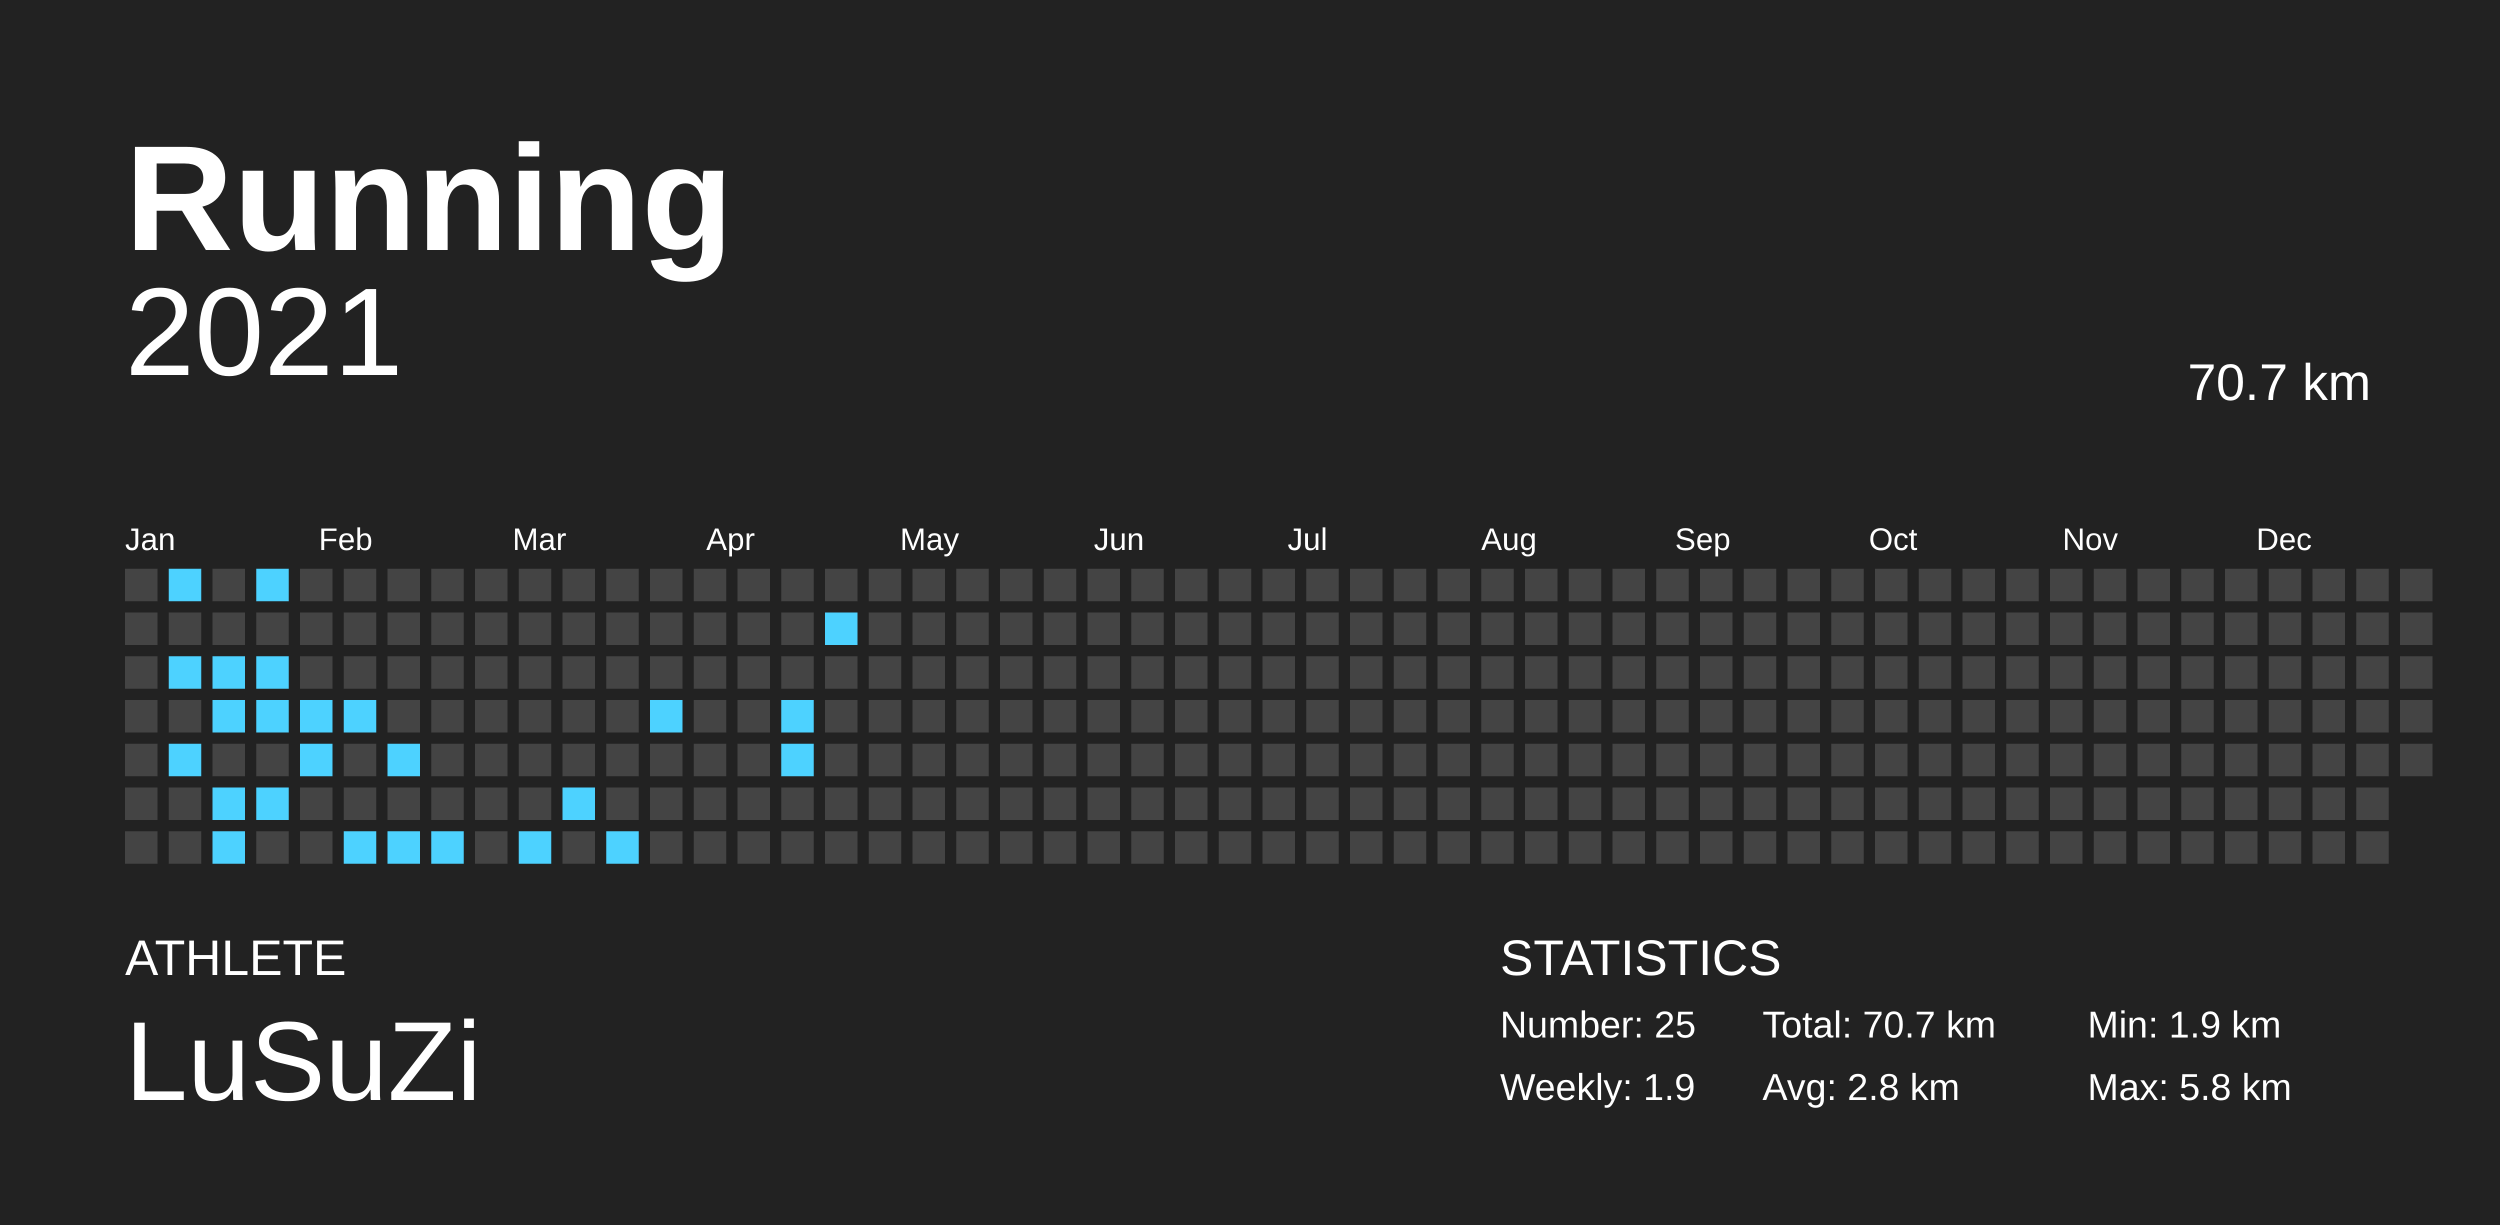
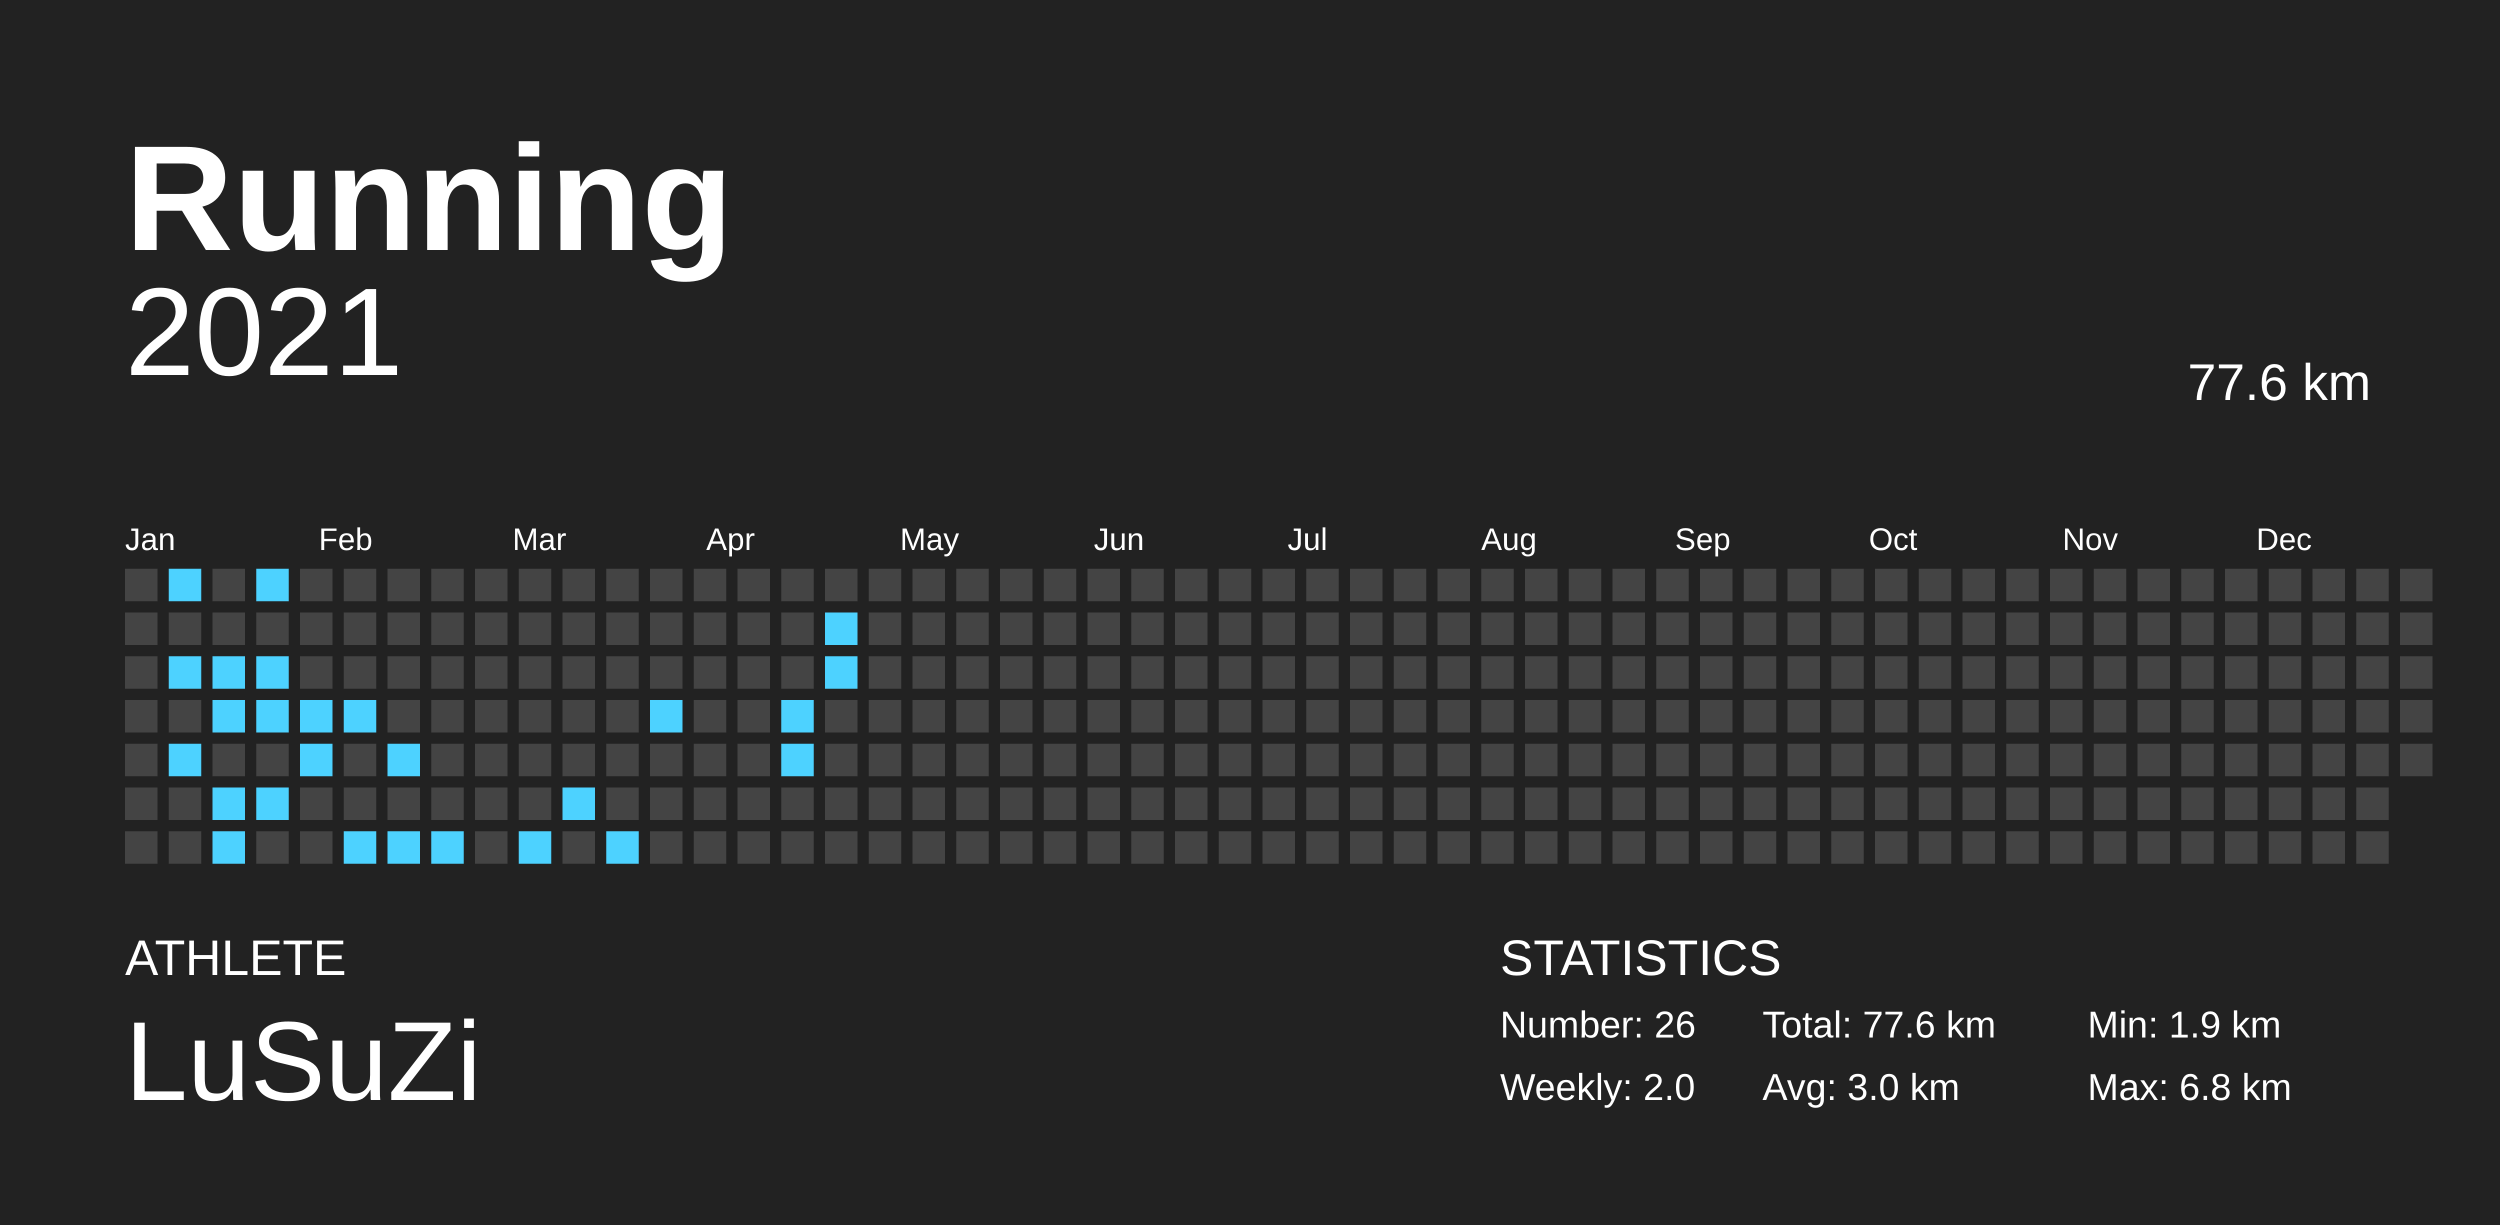
<svg xmlns="http://www.w3.org/2000/svg" baseProfile="full" height="98mm" version="1.1" viewBox="0,0,200,98" width="200mm">
  <defs />
  <rect fill="#222222" height="98" width="200" x="0" y="0" />
  <text fill="#FFFFFF" style="font-size:12px; font-family:Arial; font-weight:bold;" x="10" y="20">Running</text>
  <text fill="#FFFFFF" style="font-size:4px; font-family:Arial" x="10" y="78">ATHLETE</text>
  <text fill="#FFFFFF" style="font-size:9px; font-family:Arial" x="10" y="88">LuSuZi</text>
  <text fill="#FFFFFF" style="font-size:4px; font-family:Arial" x="120" y="78">STATISTICS</text>
-   <text fill="#FFFFFF" style="font-size:3px; font-family:Arial" x="120" y="83">Number: 25</text>
-   <text fill="#FFFFFF" style="font-size:3px; font-family:Arial" x="120" y="88">Weekly: 1.9</text>
-   <text fill="#FFFFFF" style="font-size:3px; font-family:Arial" x="141" y="83">Total: 70.7 km</text>
-   <text fill="#FFFFFF" style="font-size:3px; font-family:Arial" x="141" y="88">Avg: 2.8 km</text>
+   <text fill="#FFFFFF" style="font-size:3px; font-family:Arial" x="120" y="83">Number: 26</text>
+   <text fill="#FFFFFF" style="font-size:3px; font-family:Arial" x="120" y="88">Weekly: 2.0</text>
+   <text fill="#FFFFFF" style="font-size:3px; font-family:Arial" x="141" y="83">Total: 77.6 km</text>
+   <text fill="#FFFFFF" style="font-size:3px; font-family:Arial" x="141" y="88">Avg: 3.0 km</text>
  <text fill="#FFFFFF" style="font-size:3px; font-family:Arial" x="167" y="83">Min: 1.9 km</text>
-   <text fill="#FFFFFF" style="font-size:3px; font-family:Arial" x="167" y="88">Max: 5.8 km</text>
+   <text fill="#FFFFFF" style="font-size:3px; font-family:Arial" x="167" y="88">Max: 6.8 km</text>
  <text alignment-baseline="hanging" fill="#FFFFFF" style="font-size:10.0px; font-family:Arial;" x="10" y="30">2021</text>
-   <text alignment-baseline="hanging" fill="#FFFFFF" style="font-size:4.125px; font-family:Arial;" x="175" y="32">70.7 km</text>
+   <text alignment-baseline="hanging" fill="#FFFFFF" style="font-size:4.125px; font-family:Arial;" x="175" y="32">77.6 km</text>
  <text fill="#FFFFFF" style="font-size:2.5px; font-family:Arial" x="10.0" y="44">Jan</text>
  <text fill="#FFFFFF" style="font-size:2.5px; font-family:Arial" x="25.5" y="44">Feb</text>
  <text fill="#FFFFFF" style="font-size:2.5px; font-family:Arial" x="41.0" y="44">Mar</text>
  <text fill="#FFFFFF" style="font-size:2.5px; font-family:Arial" x="56.5" y="44">Apr</text>
  <text fill="#FFFFFF" style="font-size:2.5px; font-family:Arial" x="72.0" y="44">May</text>
  <text fill="#FFFFFF" style="font-size:2.5px; font-family:Arial" x="87.5" y="44">Jun</text>
  <text fill="#FFFFFF" style="font-size:2.5px; font-family:Arial" x="103.0" y="44">Jul</text>
  <text fill="#FFFFFF" style="font-size:2.5px; font-family:Arial" x="118.5" y="44">Aug</text>
  <text fill="#FFFFFF" style="font-size:2.5px; font-family:Arial" x="134.0" y="44">Sep</text>
  <text fill="#FFFFFF" style="font-size:2.5px; font-family:Arial" x="149.5" y="44">Oct</text>
  <text fill="#FFFFFF" style="font-size:2.5px; font-family:Arial" x="165.0" y="44">Nov</text>
  <text fill="#FFFFFF" style="font-size:2.5px; font-family:Arial" x="180.5" y="44">Dec</text>
  <rect fill="#444444" height="2.6" width="2.6" x="10.0" y="45.5" />
  <rect fill="#444444" height="2.6" width="2.6" x="10.0" y="49.0" />
  <rect fill="#444444" height="2.6" width="2.6" x="10.0" y="52.5" />
  <rect fill="#444444" height="2.6" width="2.6" x="10.0" y="56.0" />
  <rect fill="#444444" height="2.6" width="2.6" x="10.0" y="59.5" />
  <rect fill="#444444" height="2.6" width="2.6" x="10.0" y="63.0" />
  <rect fill="#444444" height="2.6" width="2.6" x="10.0" y="66.5" />
  <rect fill="#4dd2ff" height="2.6" width="2.6" x="13.5" y="45.5" />
  <rect fill="#444444" height="2.6" width="2.6" x="13.5" y="49.0" />
  <rect fill="#4dd2ff" height="2.6" width="2.6" x="13.5" y="52.5" />
  <rect fill="#444444" height="2.6" width="2.6" x="13.5" y="56.0" />
  <rect fill="#4dd2ff" height="2.6" width="2.6" x="13.5" y="59.5" />
  <rect fill="#444444" height="2.6" width="2.6" x="13.5" y="63.0" />
  <rect fill="#444444" height="2.6" width="2.6" x="13.5" y="66.5" />
  <rect fill="#444444" height="2.6" width="2.6" x="17.0" y="45.5" />
  <rect fill="#444444" height="2.6" width="2.6" x="17.0" y="49.0" />
  <rect fill="#4dd2ff" height="2.6" width="2.6" x="17.0" y="52.5" />
  <rect fill="#4dd2ff" height="2.6" width="2.6" x="17.0" y="56.0" />
  <rect fill="#444444" height="2.6" width="2.6" x="17.0" y="59.5" />
  <rect fill="#4dd2ff" height="2.6" width="2.6" x="17.0" y="63.0" />
  <rect fill="#4dd2ff" height="2.6" width="2.6" x="17.0" y="66.5" />
  <rect fill="#4dd2ff" height="2.6" width="2.6" x="20.5" y="45.5" />
  <rect fill="#444444" height="2.6" width="2.6" x="20.5" y="49.0" />
  <rect fill="#4dd2ff" height="2.6" width="2.6" x="20.5" y="52.5" />
  <rect fill="#4dd2ff" height="2.6" width="2.6" x="20.5" y="56.0" />
  <rect fill="#444444" height="2.6" width="2.6" x="20.5" y="59.5" />
  <rect fill="#4dd2ff" height="2.6" width="2.6" x="20.5" y="63.0" />
  <rect fill="#444444" height="2.6" width="2.6" x="20.5" y="66.5" />
  <rect fill="#444444" height="2.6" width="2.6" x="24.0" y="45.5" />
  <rect fill="#444444" height="2.6" width="2.6" x="24.0" y="49.0" />
  <rect fill="#444444" height="2.6" width="2.6" x="24.0" y="52.5" />
  <rect fill="#4dd2ff" height="2.6" width="2.6" x="24.0" y="56.0" />
  <rect fill="#4dd2ff" height="2.6" width="2.6" x="24.0" y="59.5" />
  <rect fill="#444444" height="2.6" width="2.6" x="24.0" y="63.0" />
  <rect fill="#444444" height="2.6" width="2.6" x="24.0" y="66.5" />
  <rect fill="#444444" height="2.6" width="2.6" x="27.5" y="45.5" />
  <rect fill="#444444" height="2.6" width="2.6" x="27.5" y="49.0" />
  <rect fill="#444444" height="2.6" width="2.6" x="27.5" y="52.5" />
  <rect fill="#4dd2ff" height="2.6" width="2.6" x="27.5" y="56.0" />
  <rect fill="#444444" height="2.6" width="2.6" x="27.5" y="59.5" />
  <rect fill="#444444" height="2.6" width="2.6" x="27.5" y="63.0" />
  <rect fill="#4dd2ff" height="2.6" width="2.6" x="27.5" y="66.5" />
  <rect fill="#444444" height="2.6" width="2.6" x="31.0" y="45.5" />
  <rect fill="#444444" height="2.6" width="2.6" x="31.0" y="49.0" />
  <rect fill="#444444" height="2.6" width="2.6" x="31.0" y="52.5" />
  <rect fill="#444444" height="2.6" width="2.6" x="31.0" y="56.0" />
  <rect fill="#4dd2ff" height="2.6" width="2.6" x="31.0" y="59.5" />
  <rect fill="#444444" height="2.6" width="2.6" x="31.0" y="63.0" />
  <rect fill="#4dd2ff" height="2.6" width="2.6" x="31.0" y="66.5" />
  <rect fill="#444444" height="2.6" width="2.6" x="34.5" y="45.5" />
  <rect fill="#444444" height="2.6" width="2.6" x="34.5" y="49.0" />
  <rect fill="#444444" height="2.6" width="2.6" x="34.5" y="52.5" />
  <rect fill="#444444" height="2.6" width="2.6" x="34.5" y="56.0" />
  <rect fill="#444444" height="2.6" width="2.6" x="34.5" y="59.5" />
  <rect fill="#444444" height="2.6" width="2.6" x="34.5" y="63.0" />
  <rect fill="#4dd2ff" height="2.6" width="2.6" x="34.5" y="66.5" />
  <rect fill="#444444" height="2.6" width="2.6" x="38.0" y="45.5" />
  <rect fill="#444444" height="2.6" width="2.6" x="38.0" y="49.0" />
  <rect fill="#444444" height="2.6" width="2.6" x="38.0" y="52.5" />
  <rect fill="#444444" height="2.6" width="2.6" x="38.0" y="56.0" />
  <rect fill="#444444" height="2.6" width="2.6" x="38.0" y="59.5" />
  <rect fill="#444444" height="2.6" width="2.6" x="38.0" y="63.0" />
  <rect fill="#444444" height="2.6" width="2.6" x="38.0" y="66.5" />
  <rect fill="#444444" height="2.6" width="2.6" x="41.5" y="45.5" />
  <rect fill="#444444" height="2.6" width="2.6" x="41.5" y="49.0" />
  <rect fill="#444444" height="2.6" width="2.6" x="41.5" y="52.5" />
  <rect fill="#444444" height="2.6" width="2.6" x="41.5" y="56.0" />
  <rect fill="#444444" height="2.6" width="2.6" x="41.5" y="59.5" />
  <rect fill="#444444" height="2.6" width="2.6" x="41.5" y="63.0" />
  <rect fill="#4dd2ff" height="2.6" width="2.6" x="41.5" y="66.5" />
  <rect fill="#444444" height="2.6" width="2.6" x="45.0" y="45.5" />
  <rect fill="#444444" height="2.6" width="2.6" x="45.0" y="49.0" />
  <rect fill="#444444" height="2.6" width="2.6" x="45.0" y="52.5" />
  <rect fill="#444444" height="2.6" width="2.6" x="45.0" y="56.0" />
  <rect fill="#444444" height="2.6" width="2.6" x="45.0" y="59.5" />
  <rect fill="#4dd2ff" height="2.6" width="2.6" x="45.0" y="63.0" />
  <rect fill="#444444" height="2.6" width="2.6" x="45.0" y="66.5" />
  <rect fill="#444444" height="2.6" width="2.6" x="48.5" y="45.5" />
  <rect fill="#444444" height="2.6" width="2.6" x="48.5" y="49.0" />
  <rect fill="#444444" height="2.6" width="2.6" x="48.5" y="52.5" />
  <rect fill="#444444" height="2.6" width="2.6" x="48.5" y="56.0" />
  <rect fill="#444444" height="2.6" width="2.6" x="48.5" y="59.5" />
  <rect fill="#444444" height="2.6" width="2.6" x="48.5" y="63.0" />
  <rect fill="#4dd2ff" height="2.6" width="2.6" x="48.5" y="66.5" />
  <rect fill="#444444" height="2.6" width="2.6" x="52.0" y="45.5" />
  <rect fill="#444444" height="2.6" width="2.6" x="52.0" y="49.0" />
  <rect fill="#444444" height="2.6" width="2.6" x="52.0" y="52.5" />
  <rect fill="#4dd2ff" height="2.6" width="2.6" x="52.0" y="56.0" />
  <rect fill="#444444" height="2.6" width="2.6" x="52.0" y="59.5" />
  <rect fill="#444444" height="2.6" width="2.6" x="52.0" y="63.0" />
  <rect fill="#444444" height="2.6" width="2.6" x="52.0" y="66.5" />
  <rect fill="#444444" height="2.6" width="2.6" x="55.5" y="45.5" />
  <rect fill="#444444" height="2.6" width="2.6" x="55.5" y="49.0" />
  <rect fill="#444444" height="2.6" width="2.6" x="55.5" y="52.5" />
  <rect fill="#444444" height="2.6" width="2.6" x="55.5" y="56.0" />
  <rect fill="#444444" height="2.6" width="2.6" x="55.5" y="59.5" />
  <rect fill="#444444" height="2.6" width="2.6" x="55.5" y="63.0" />
  <rect fill="#444444" height="2.6" width="2.6" x="55.5" y="66.5" />
  <rect fill="#444444" height="2.6" width="2.6" x="59.0" y="45.5" />
  <rect fill="#444444" height="2.6" width="2.6" x="59.0" y="49.0" />
  <rect fill="#444444" height="2.6" width="2.6" x="59.0" y="52.5" />
  <rect fill="#444444" height="2.6" width="2.6" x="59.0" y="56.0" />
  <rect fill="#444444" height="2.6" width="2.6" x="59.0" y="59.5" />
  <rect fill="#444444" height="2.6" width="2.6" x="59.0" y="63.0" />
  <rect fill="#444444" height="2.6" width="2.6" x="59.0" y="66.5" />
  <rect fill="#444444" height="2.6" width="2.6" x="62.5" y="45.5" />
  <rect fill="#444444" height="2.6" width="2.6" x="62.5" y="49.0" />
  <rect fill="#444444" height="2.6" width="2.6" x="62.5" y="52.5" />
  <rect fill="#4dd2ff" height="2.6" width="2.6" x="62.5" y="56.0" />
  <rect fill="#4dd2ff" height="2.6" width="2.6" x="62.5" y="59.5" />
  <rect fill="#444444" height="2.6" width="2.6" x="62.5" y="63.0" />
  <rect fill="#444444" height="2.6" width="2.6" x="62.5" y="66.5" />
  <rect fill="#444444" height="2.6" width="2.6" x="66.0" y="45.5" />
  <rect fill="#4dd2ff" height="2.6" width="2.6" x="66.0" y="49.0" />
-   <rect fill="#444444" height="2.6" width="2.6" x="66.0" y="52.5" />
+   <rect fill="#4dd2ff" height="2.6" width="2.6" x="66.0" y="52.5" />
  <rect fill="#444444" height="2.6" width="2.6" x="66.0" y="56.0" />
  <rect fill="#444444" height="2.6" width="2.6" x="66.0" y="59.5" />
  <rect fill="#444444" height="2.6" width="2.6" x="66.0" y="63.0" />
  <rect fill="#444444" height="2.6" width="2.6" x="66.0" y="66.5" />
  <rect fill="#444444" height="2.6" width="2.6" x="69.5" y="45.5" />
  <rect fill="#444444" height="2.6" width="2.6" x="69.5" y="49.0" />
  <rect fill="#444444" height="2.6" width="2.6" x="69.5" y="52.5" />
  <rect fill="#444444" height="2.6" width="2.6" x="69.5" y="56.0" />
  <rect fill="#444444" height="2.6" width="2.6" x="69.5" y="59.5" />
  <rect fill="#444444" height="2.6" width="2.6" x="69.5" y="63.0" />
  <rect fill="#444444" height="2.6" width="2.6" x="69.5" y="66.5" />
  <rect fill="#444444" height="2.6" width="2.6" x="73.0" y="45.5" />
  <rect fill="#444444" height="2.6" width="2.6" x="73.0" y="49.0" />
  <rect fill="#444444" height="2.6" width="2.6" x="73.0" y="52.5" />
  <rect fill="#444444" height="2.6" width="2.6" x="73.0" y="56.0" />
  <rect fill="#444444" height="2.6" width="2.6" x="73.0" y="59.5" />
  <rect fill="#444444" height="2.6" width="2.6" x="73.0" y="63.0" />
  <rect fill="#444444" height="2.6" width="2.6" x="73.0" y="66.5" />
  <rect fill="#444444" height="2.6" width="2.6" x="76.5" y="45.5" />
  <rect fill="#444444" height="2.6" width="2.6" x="76.5" y="49.0" />
  <rect fill="#444444" height="2.6" width="2.6" x="76.5" y="52.5" />
  <rect fill="#444444" height="2.6" width="2.6" x="76.5" y="56.0" />
  <rect fill="#444444" height="2.6" width="2.6" x="76.5" y="59.5" />
  <rect fill="#444444" height="2.6" width="2.6" x="76.5" y="63.0" />
  <rect fill="#444444" height="2.6" width="2.6" x="76.5" y="66.5" />
  <rect fill="#444444" height="2.6" width="2.6" x="80.0" y="45.5" />
  <rect fill="#444444" height="2.6" width="2.6" x="80.0" y="49.0" />
  <rect fill="#444444" height="2.6" width="2.6" x="80.0" y="52.5" />
  <rect fill="#444444" height="2.6" width="2.6" x="80.0" y="56.0" />
  <rect fill="#444444" height="2.6" width="2.6" x="80.0" y="59.5" />
  <rect fill="#444444" height="2.6" width="2.6" x="80.0" y="63.0" />
  <rect fill="#444444" height="2.6" width="2.6" x="80.0" y="66.5" />
  <rect fill="#444444" height="2.6" width="2.6" x="83.5" y="45.5" />
  <rect fill="#444444" height="2.6" width="2.6" x="83.5" y="49.0" />
  <rect fill="#444444" height="2.6" width="2.6" x="83.5" y="52.5" />
  <rect fill="#444444" height="2.6" width="2.6" x="83.5" y="56.0" />
  <rect fill="#444444" height="2.6" width="2.6" x="83.5" y="59.5" />
  <rect fill="#444444" height="2.6" width="2.6" x="83.5" y="63.0" />
  <rect fill="#444444" height="2.6" width="2.6" x="83.5" y="66.5" />
  <rect fill="#444444" height="2.6" width="2.6" x="87.0" y="45.5" />
  <rect fill="#444444" height="2.6" width="2.6" x="87.0" y="49.0" />
  <rect fill="#444444" height="2.6" width="2.6" x="87.0" y="52.5" />
  <rect fill="#444444" height="2.6" width="2.6" x="87.0" y="56.0" />
  <rect fill="#444444" height="2.6" width="2.6" x="87.0" y="59.5" />
  <rect fill="#444444" height="2.6" width="2.6" x="87.0" y="63.0" />
  <rect fill="#444444" height="2.6" width="2.6" x="87.0" y="66.5" />
  <rect fill="#444444" height="2.6" width="2.6" x="90.5" y="45.5" />
  <rect fill="#444444" height="2.6" width="2.6" x="90.5" y="49.0" />
  <rect fill="#444444" height="2.6" width="2.6" x="90.5" y="52.5" />
  <rect fill="#444444" height="2.6" width="2.6" x="90.5" y="56.0" />
  <rect fill="#444444" height="2.6" width="2.6" x="90.5" y="59.5" />
  <rect fill="#444444" height="2.6" width="2.6" x="90.5" y="63.0" />
  <rect fill="#444444" height="2.6" width="2.6" x="90.5" y="66.5" />
  <rect fill="#444444" height="2.6" width="2.6" x="94.0" y="45.5" />
  <rect fill="#444444" height="2.6" width="2.6" x="94.0" y="49.0" />
  <rect fill="#444444" height="2.6" width="2.6" x="94.0" y="52.5" />
  <rect fill="#444444" height="2.6" width="2.6" x="94.0" y="56.0" />
  <rect fill="#444444" height="2.6" width="2.6" x="94.0" y="59.5" />
  <rect fill="#444444" height="2.6" width="2.6" x="94.0" y="63.0" />
  <rect fill="#444444" height="2.6" width="2.6" x="94.0" y="66.5" />
  <rect fill="#444444" height="2.6" width="2.6" x="97.5" y="45.5" />
  <rect fill="#444444" height="2.6" width="2.6" x="97.5" y="49.0" />
  <rect fill="#444444" height="2.6" width="2.6" x="97.5" y="52.5" />
  <rect fill="#444444" height="2.6" width="2.6" x="97.5" y="56.0" />
  <rect fill="#444444" height="2.6" width="2.6" x="97.5" y="59.5" />
  <rect fill="#444444" height="2.6" width="2.6" x="97.5" y="63.0" />
  <rect fill="#444444" height="2.6" width="2.6" x="97.5" y="66.5" />
  <rect fill="#444444" height="2.6" width="2.6" x="101.0" y="45.5" />
  <rect fill="#444444" height="2.6" width="2.6" x="101.0" y="49.0" />
  <rect fill="#444444" height="2.6" width="2.6" x="101.0" y="52.5" />
  <rect fill="#444444" height="2.6" width="2.6" x="101.0" y="56.0" />
  <rect fill="#444444" height="2.6" width="2.6" x="101.0" y="59.5" />
  <rect fill="#444444" height="2.6" width="2.6" x="101.0" y="63.0" />
  <rect fill="#444444" height="2.6" width="2.6" x="101.0" y="66.5" />
  <rect fill="#444444" height="2.6" width="2.6" x="104.5" y="45.5" />
  <rect fill="#444444" height="2.6" width="2.6" x="104.5" y="49.0" />
  <rect fill="#444444" height="2.6" width="2.6" x="104.5" y="52.5" />
  <rect fill="#444444" height="2.6" width="2.6" x="104.5" y="56.0" />
  <rect fill="#444444" height="2.6" width="2.6" x="104.5" y="59.5" />
  <rect fill="#444444" height="2.6" width="2.6" x="104.5" y="63.0" />
  <rect fill="#444444" height="2.6" width="2.6" x="104.5" y="66.5" />
  <rect fill="#444444" height="2.6" width="2.6" x="108.0" y="45.5" />
  <rect fill="#444444" height="2.6" width="2.6" x="108.0" y="49.0" />
  <rect fill="#444444" height="2.6" width="2.6" x="108.0" y="52.5" />
  <rect fill="#444444" height="2.6" width="2.6" x="108.0" y="56.0" />
  <rect fill="#444444" height="2.6" width="2.6" x="108.0" y="59.5" />
  <rect fill="#444444" height="2.6" width="2.6" x="108.0" y="63.0" />
  <rect fill="#444444" height="2.6" width="2.6" x="108.0" y="66.5" />
  <rect fill="#444444" height="2.6" width="2.6" x="111.5" y="45.5" />
  <rect fill="#444444" height="2.6" width="2.6" x="111.5" y="49.0" />
  <rect fill="#444444" height="2.6" width="2.6" x="111.5" y="52.5" />
  <rect fill="#444444" height="2.6" width="2.6" x="111.5" y="56.0" />
  <rect fill="#444444" height="2.6" width="2.6" x="111.5" y="59.5" />
  <rect fill="#444444" height="2.6" width="2.6" x="111.5" y="63.0" />
  <rect fill="#444444" height="2.6" width="2.6" x="111.5" y="66.5" />
  <rect fill="#444444" height="2.6" width="2.6" x="115.0" y="45.5" />
  <rect fill="#444444" height="2.6" width="2.6" x="115.0" y="49.0" />
  <rect fill="#444444" height="2.6" width="2.6" x="115.0" y="52.5" />
  <rect fill="#444444" height="2.6" width="2.6" x="115.0" y="56.0" />
  <rect fill="#444444" height="2.6" width="2.6" x="115.0" y="59.5" />
  <rect fill="#444444" height="2.6" width="2.6" x="115.0" y="63.0" />
  <rect fill="#444444" height="2.6" width="2.6" x="115.0" y="66.5" />
  <rect fill="#444444" height="2.6" width="2.6" x="118.5" y="45.5" />
  <rect fill="#444444" height="2.6" width="2.6" x="118.5" y="49.0" />
  <rect fill="#444444" height="2.6" width="2.6" x="118.5" y="52.5" />
  <rect fill="#444444" height="2.6" width="2.6" x="118.5" y="56.0" />
  <rect fill="#444444" height="2.6" width="2.6" x="118.5" y="59.5" />
  <rect fill="#444444" height="2.6" width="2.6" x="118.5" y="63.0" />
  <rect fill="#444444" height="2.6" width="2.6" x="118.5" y="66.5" />
  <rect fill="#444444" height="2.6" width="2.6" x="122.0" y="45.5" />
  <rect fill="#444444" height="2.6" width="2.6" x="122.0" y="49.0" />
  <rect fill="#444444" height="2.6" width="2.6" x="122.0" y="52.5" />
  <rect fill="#444444" height="2.6" width="2.6" x="122.0" y="56.0" />
  <rect fill="#444444" height="2.6" width="2.6" x="122.0" y="59.5" />
  <rect fill="#444444" height="2.6" width="2.6" x="122.0" y="63.0" />
  <rect fill="#444444" height="2.6" width="2.6" x="122.0" y="66.5" />
  <rect fill="#444444" height="2.6" width="2.6" x="125.5" y="45.5" />
  <rect fill="#444444" height="2.6" width="2.6" x="125.5" y="49.0" />
  <rect fill="#444444" height="2.6" width="2.6" x="125.5" y="52.5" />
  <rect fill="#444444" height="2.6" width="2.6" x="125.5" y="56.0" />
  <rect fill="#444444" height="2.6" width="2.6" x="125.5" y="59.5" />
  <rect fill="#444444" height="2.6" width="2.6" x="125.5" y="63.0" />
  <rect fill="#444444" height="2.6" width="2.6" x="125.5" y="66.5" />
  <rect fill="#444444" height="2.6" width="2.6" x="129.0" y="45.5" />
  <rect fill="#444444" height="2.6" width="2.6" x="129.0" y="49.0" />
  <rect fill="#444444" height="2.6" width="2.6" x="129.0" y="52.5" />
  <rect fill="#444444" height="2.6" width="2.6" x="129.0" y="56.0" />
  <rect fill="#444444" height="2.6" width="2.6" x="129.0" y="59.5" />
  <rect fill="#444444" height="2.6" width="2.6" x="129.0" y="63.0" />
  <rect fill="#444444" height="2.6" width="2.6" x="129.0" y="66.5" />
  <rect fill="#444444" height="2.6" width="2.6" x="132.5" y="45.5" />
  <rect fill="#444444" height="2.6" width="2.6" x="132.5" y="49.0" />
  <rect fill="#444444" height="2.6" width="2.6" x="132.5" y="52.5" />
  <rect fill="#444444" height="2.6" width="2.6" x="132.5" y="56.0" />
  <rect fill="#444444" height="2.6" width="2.6" x="132.5" y="59.5" />
  <rect fill="#444444" height="2.6" width="2.6" x="132.5" y="63.0" />
  <rect fill="#444444" height="2.6" width="2.6" x="132.5" y="66.5" />
  <rect fill="#444444" height="2.6" width="2.6" x="136.0" y="45.5" />
  <rect fill="#444444" height="2.6" width="2.6" x="136.0" y="49.0" />
  <rect fill="#444444" height="2.6" width="2.6" x="136.0" y="52.5" />
  <rect fill="#444444" height="2.6" width="2.6" x="136.0" y="56.0" />
  <rect fill="#444444" height="2.6" width="2.6" x="136.0" y="59.5" />
  <rect fill="#444444" height="2.6" width="2.6" x="136.0" y="63.0" />
  <rect fill="#444444" height="2.6" width="2.6" x="136.0" y="66.5" />
  <rect fill="#444444" height="2.6" width="2.6" x="139.5" y="45.5" />
  <rect fill="#444444" height="2.6" width="2.6" x="139.5" y="49.0" />
  <rect fill="#444444" height="2.6" width="2.6" x="139.5" y="52.5" />
  <rect fill="#444444" height="2.6" width="2.6" x="139.5" y="56.0" />
  <rect fill="#444444" height="2.6" width="2.6" x="139.5" y="59.5" />
  <rect fill="#444444" height="2.6" width="2.6" x="139.5" y="63.0" />
  <rect fill="#444444" height="2.6" width="2.6" x="139.5" y="66.5" />
  <rect fill="#444444" height="2.6" width="2.6" x="143.0" y="45.5" />
  <rect fill="#444444" height="2.6" width="2.6" x="143.0" y="49.0" />
  <rect fill="#444444" height="2.6" width="2.6" x="143.0" y="52.5" />
  <rect fill="#444444" height="2.6" width="2.6" x="143.0" y="56.0" />
  <rect fill="#444444" height="2.6" width="2.6" x="143.0" y="59.5" />
  <rect fill="#444444" height="2.6" width="2.6" x="143.0" y="63.0" />
  <rect fill="#444444" height="2.6" width="2.6" x="143.0" y="66.5" />
  <rect fill="#444444" height="2.6" width="2.6" x="146.5" y="45.5" />
  <rect fill="#444444" height="2.6" width="2.6" x="146.5" y="49.0" />
  <rect fill="#444444" height="2.6" width="2.6" x="146.5" y="52.5" />
  <rect fill="#444444" height="2.6" width="2.6" x="146.5" y="56.0" />
  <rect fill="#444444" height="2.6" width="2.6" x="146.5" y="59.5" />
  <rect fill="#444444" height="2.6" width="2.6" x="146.5" y="63.0" />
  <rect fill="#444444" height="2.6" width="2.6" x="146.5" y="66.5" />
  <rect fill="#444444" height="2.6" width="2.6" x="150.0" y="45.5" />
  <rect fill="#444444" height="2.6" width="2.6" x="150.0" y="49.0" />
  <rect fill="#444444" height="2.6" width="2.6" x="150.0" y="52.5" />
  <rect fill="#444444" height="2.6" width="2.6" x="150.0" y="56.0" />
  <rect fill="#444444" height="2.6" width="2.6" x="150.0" y="59.5" />
  <rect fill="#444444" height="2.6" width="2.6" x="150.0" y="63.0" />
  <rect fill="#444444" height="2.6" width="2.6" x="150.0" y="66.5" />
  <rect fill="#444444" height="2.6" width="2.6" x="153.5" y="45.5" />
  <rect fill="#444444" height="2.6" width="2.6" x="153.5" y="49.0" />
  <rect fill="#444444" height="2.6" width="2.6" x="153.5" y="52.5" />
  <rect fill="#444444" height="2.6" width="2.6" x="153.5" y="56.0" />
  <rect fill="#444444" height="2.6" width="2.6" x="153.5" y="59.5" />
  <rect fill="#444444" height="2.6" width="2.6" x="153.5" y="63.0" />
  <rect fill="#444444" height="2.6" width="2.6" x="153.5" y="66.5" />
  <rect fill="#444444" height="2.6" width="2.6" x="157.0" y="45.5" />
  <rect fill="#444444" height="2.6" width="2.6" x="157.0" y="49.0" />
  <rect fill="#444444" height="2.6" width="2.6" x="157.0" y="52.5" />
  <rect fill="#444444" height="2.6" width="2.6" x="157.0" y="56.0" />
  <rect fill="#444444" height="2.6" width="2.6" x="157.0" y="59.5" />
  <rect fill="#444444" height="2.6" width="2.6" x="157.0" y="63.0" />
  <rect fill="#444444" height="2.6" width="2.6" x="157.0" y="66.5" />
  <rect fill="#444444" height="2.6" width="2.6" x="160.5" y="45.5" />
  <rect fill="#444444" height="2.6" width="2.6" x="160.5" y="49.0" />
  <rect fill="#444444" height="2.6" width="2.6" x="160.5" y="52.5" />
  <rect fill="#444444" height="2.6" width="2.6" x="160.5" y="56.0" />
  <rect fill="#444444" height="2.6" width="2.6" x="160.5" y="59.5" />
  <rect fill="#444444" height="2.6" width="2.6" x="160.5" y="63.0" />
  <rect fill="#444444" height="2.6" width="2.6" x="160.5" y="66.5" />
  <rect fill="#444444" height="2.6" width="2.6" x="164.0" y="45.5" />
  <rect fill="#444444" height="2.6" width="2.6" x="164.0" y="49.0" />
  <rect fill="#444444" height="2.6" width="2.6" x="164.0" y="52.5" />
  <rect fill="#444444" height="2.6" width="2.6" x="164.0" y="56.0" />
  <rect fill="#444444" height="2.6" width="2.6" x="164.0" y="59.5" />
  <rect fill="#444444" height="2.6" width="2.6" x="164.0" y="63.0" />
  <rect fill="#444444" height="2.6" width="2.6" x="164.0" y="66.5" />
  <rect fill="#444444" height="2.6" width="2.6" x="167.5" y="45.5" />
  <rect fill="#444444" height="2.6" width="2.6" x="167.5" y="49.0" />
  <rect fill="#444444" height="2.6" width="2.6" x="167.5" y="52.5" />
  <rect fill="#444444" height="2.6" width="2.6" x="167.5" y="56.0" />
  <rect fill="#444444" height="2.6" width="2.6" x="167.5" y="59.5" />
  <rect fill="#444444" height="2.6" width="2.6" x="167.5" y="63.0" />
  <rect fill="#444444" height="2.6" width="2.6" x="167.5" y="66.5" />
  <rect fill="#444444" height="2.6" width="2.6" x="171.0" y="45.5" />
  <rect fill="#444444" height="2.6" width="2.6" x="171.0" y="49.0" />
  <rect fill="#444444" height="2.6" width="2.6" x="171.0" y="52.5" />
  <rect fill="#444444" height="2.6" width="2.6" x="171.0" y="56.0" />
  <rect fill="#444444" height="2.6" width="2.6" x="171.0" y="59.5" />
  <rect fill="#444444" height="2.6" width="2.6" x="171.0" y="63.0" />
  <rect fill="#444444" height="2.6" width="2.6" x="171.0" y="66.5" />
  <rect fill="#444444" height="2.6" width="2.6" x="174.5" y="45.5" />
  <rect fill="#444444" height="2.6" width="2.6" x="174.5" y="49.0" />
  <rect fill="#444444" height="2.6" width="2.6" x="174.5" y="52.5" />
  <rect fill="#444444" height="2.6" width="2.6" x="174.5" y="56.0" />
  <rect fill="#444444" height="2.6" width="2.6" x="174.5" y="59.5" />
  <rect fill="#444444" height="2.6" width="2.6" x="174.5" y="63.0" />
  <rect fill="#444444" height="2.6" width="2.6" x="174.5" y="66.5" />
  <rect fill="#444444" height="2.6" width="2.6" x="178.0" y="45.5" />
  <rect fill="#444444" height="2.6" width="2.6" x="178.0" y="49.0" />
  <rect fill="#444444" height="2.6" width="2.6" x="178.0" y="52.5" />
  <rect fill="#444444" height="2.6" width="2.6" x="178.0" y="56.0" />
  <rect fill="#444444" height="2.6" width="2.6" x="178.0" y="59.5" />
  <rect fill="#444444" height="2.6" width="2.6" x="178.0" y="63.0" />
  <rect fill="#444444" height="2.6" width="2.6" x="178.0" y="66.5" />
  <rect fill="#444444" height="2.6" width="2.6" x="181.5" y="45.5" />
  <rect fill="#444444" height="2.6" width="2.6" x="181.5" y="49.0" />
  <rect fill="#444444" height="2.6" width="2.6" x="181.5" y="52.5" />
  <rect fill="#444444" height="2.6" width="2.6" x="181.5" y="56.0" />
  <rect fill="#444444" height="2.6" width="2.6" x="181.5" y="59.5" />
  <rect fill="#444444" height="2.6" width="2.6" x="181.5" y="63.0" />
  <rect fill="#444444" height="2.6" width="2.6" x="181.5" y="66.5" />
  <rect fill="#444444" height="2.6" width="2.6" x="185.0" y="45.5" />
  <rect fill="#444444" height="2.6" width="2.6" x="185.0" y="49.0" />
  <rect fill="#444444" height="2.6" width="2.6" x="185.0" y="52.5" />
  <rect fill="#444444" height="2.6" width="2.6" x="185.0" y="56.0" />
  <rect fill="#444444" height="2.6" width="2.6" x="185.0" y="59.5" />
  <rect fill="#444444" height="2.6" width="2.6" x="185.0" y="63.0" />
  <rect fill="#444444" height="2.6" width="2.6" x="185.0" y="66.5" />
  <rect fill="#444444" height="2.6" width="2.6" x="188.5" y="45.5" />
  <rect fill="#444444" height="2.6" width="2.6" x="188.5" y="49.0" />
  <rect fill="#444444" height="2.6" width="2.6" x="188.5" y="52.5" />
  <rect fill="#444444" height="2.6" width="2.6" x="188.5" y="56.0" />
  <rect fill="#444444" height="2.6" width="2.6" x="188.5" y="59.5" />
  <rect fill="#444444" height="2.6" width="2.6" x="188.5" y="63.0" />
  <rect fill="#444444" height="2.6" width="2.6" x="188.5" y="66.5" />
  <rect fill="#444444" height="2.6" width="2.6" x="192.0" y="45.5" />
  <rect fill="#444444" height="2.6" width="2.6" x="192.0" y="49.0" />
  <rect fill="#444444" height="2.6" width="2.6" x="192.0" y="52.5" />
  <rect fill="#444444" height="2.6" width="2.6" x="192.0" y="56.0" />
  <rect fill="#444444" height="2.6" width="2.6" x="192.0" y="59.5" />
</svg>
